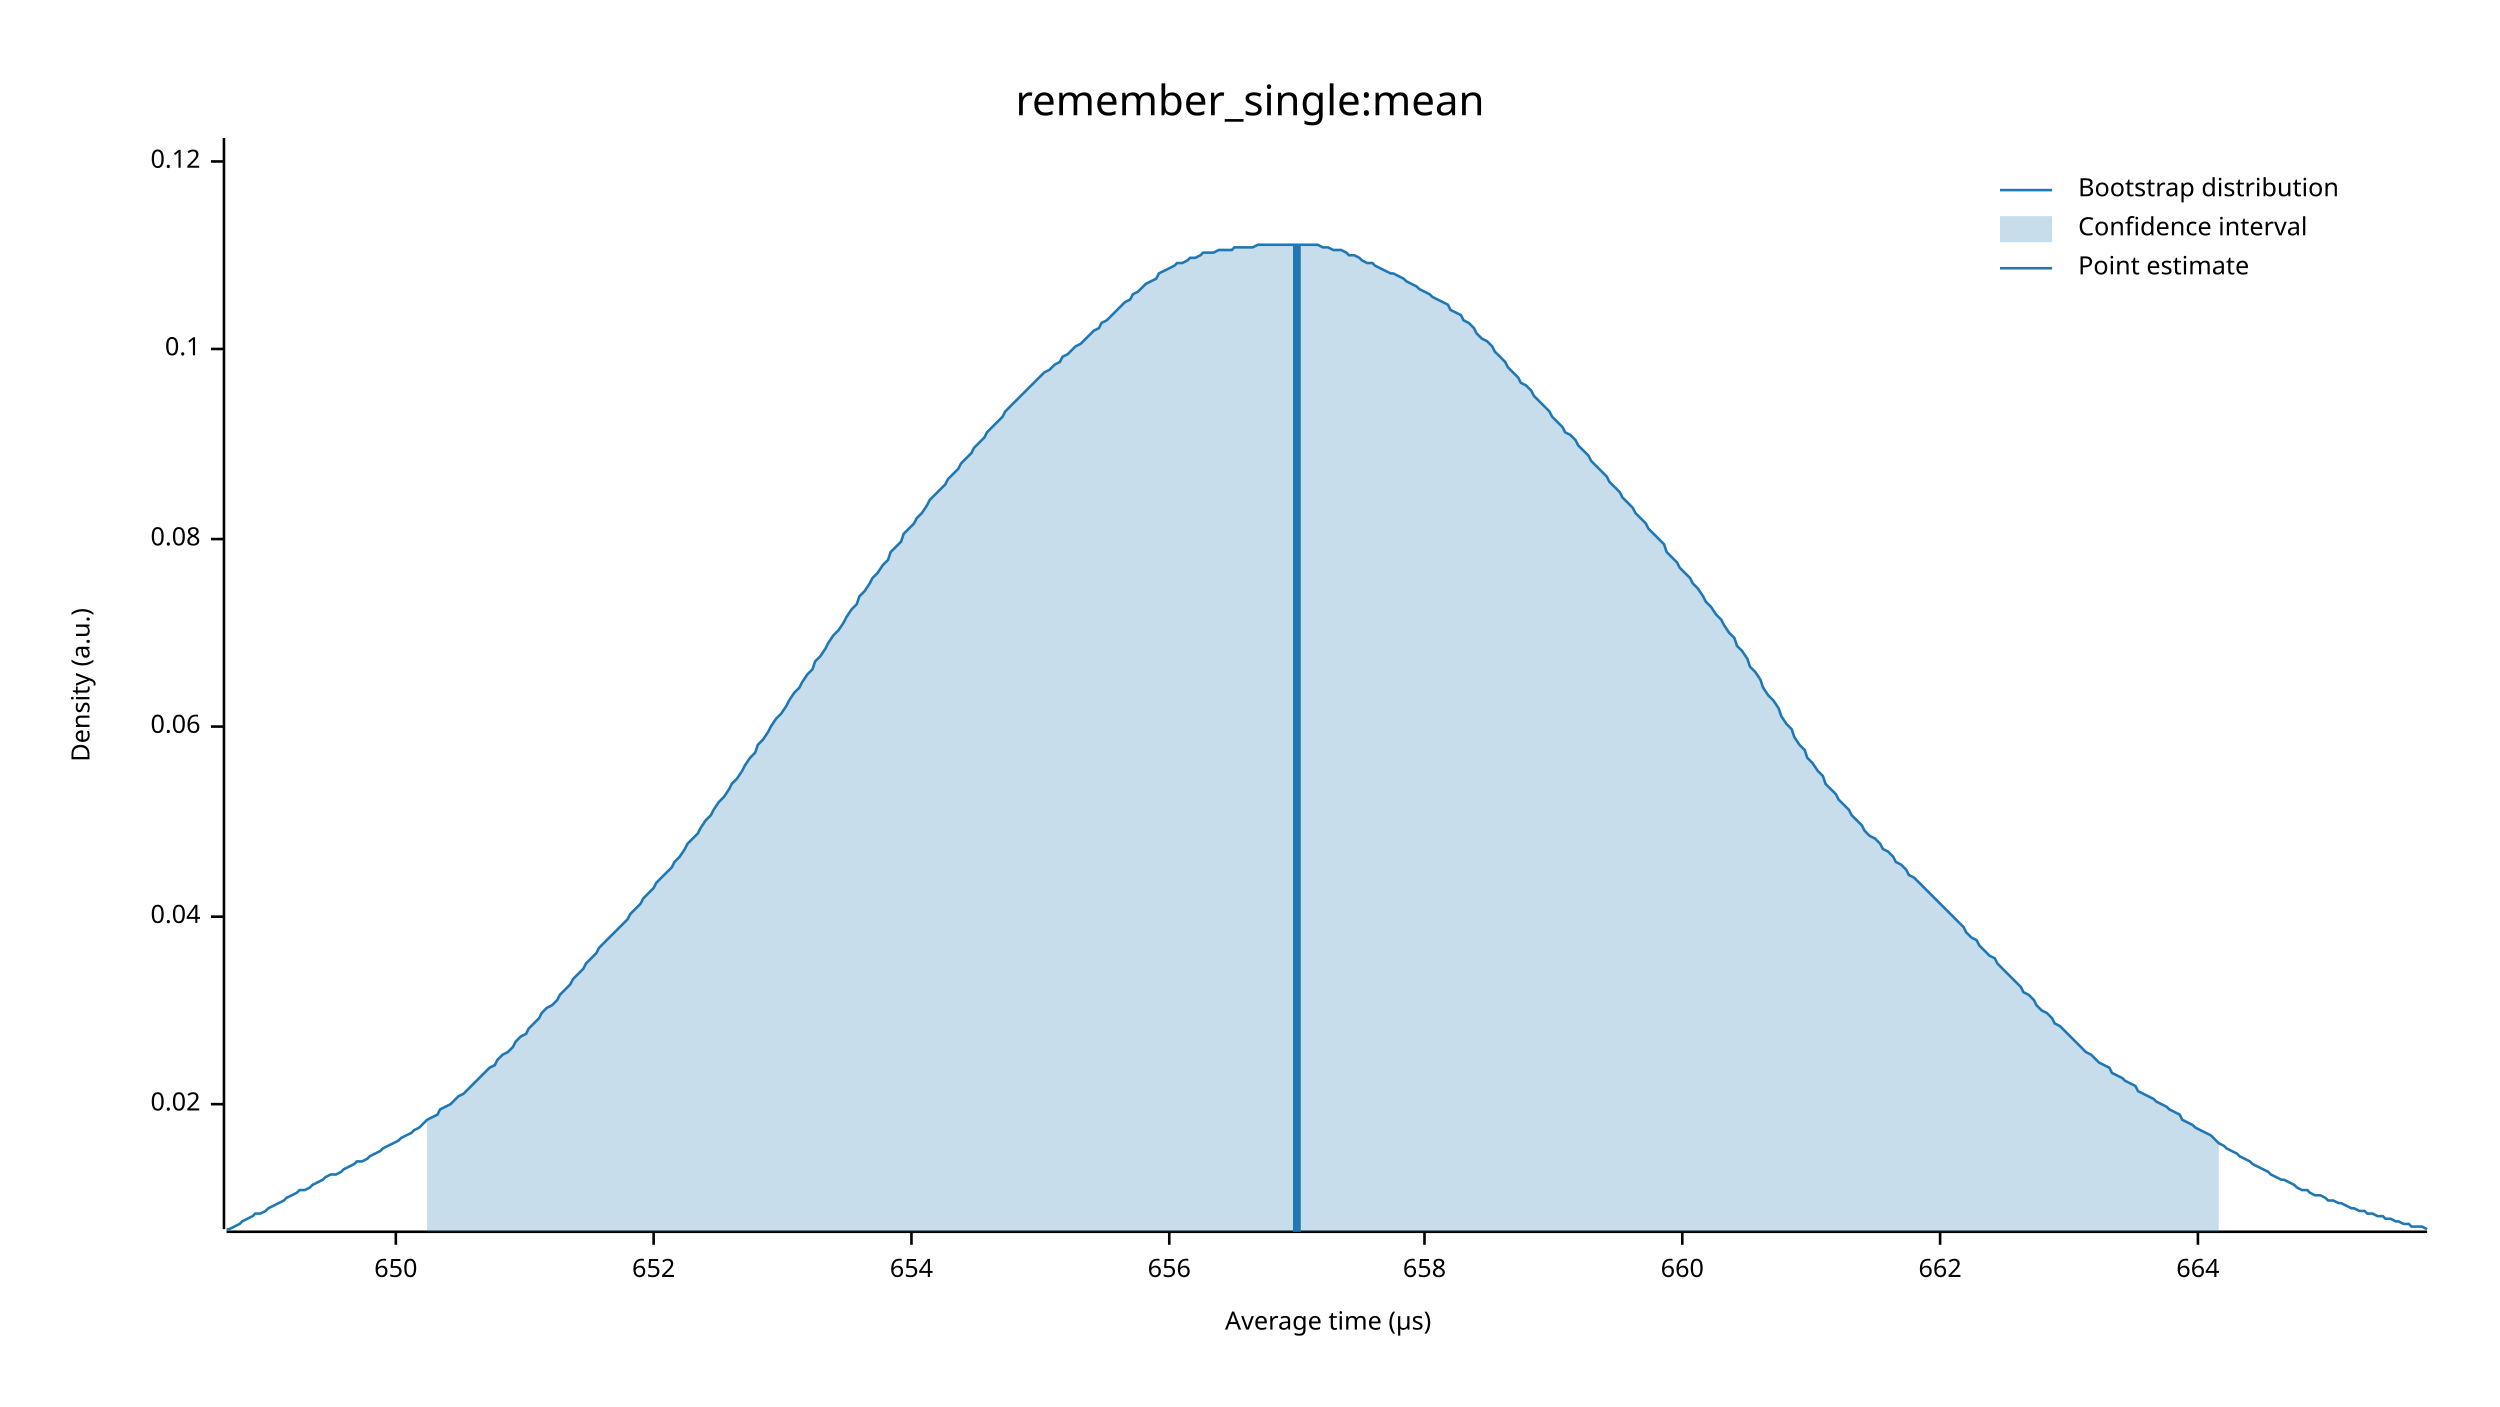
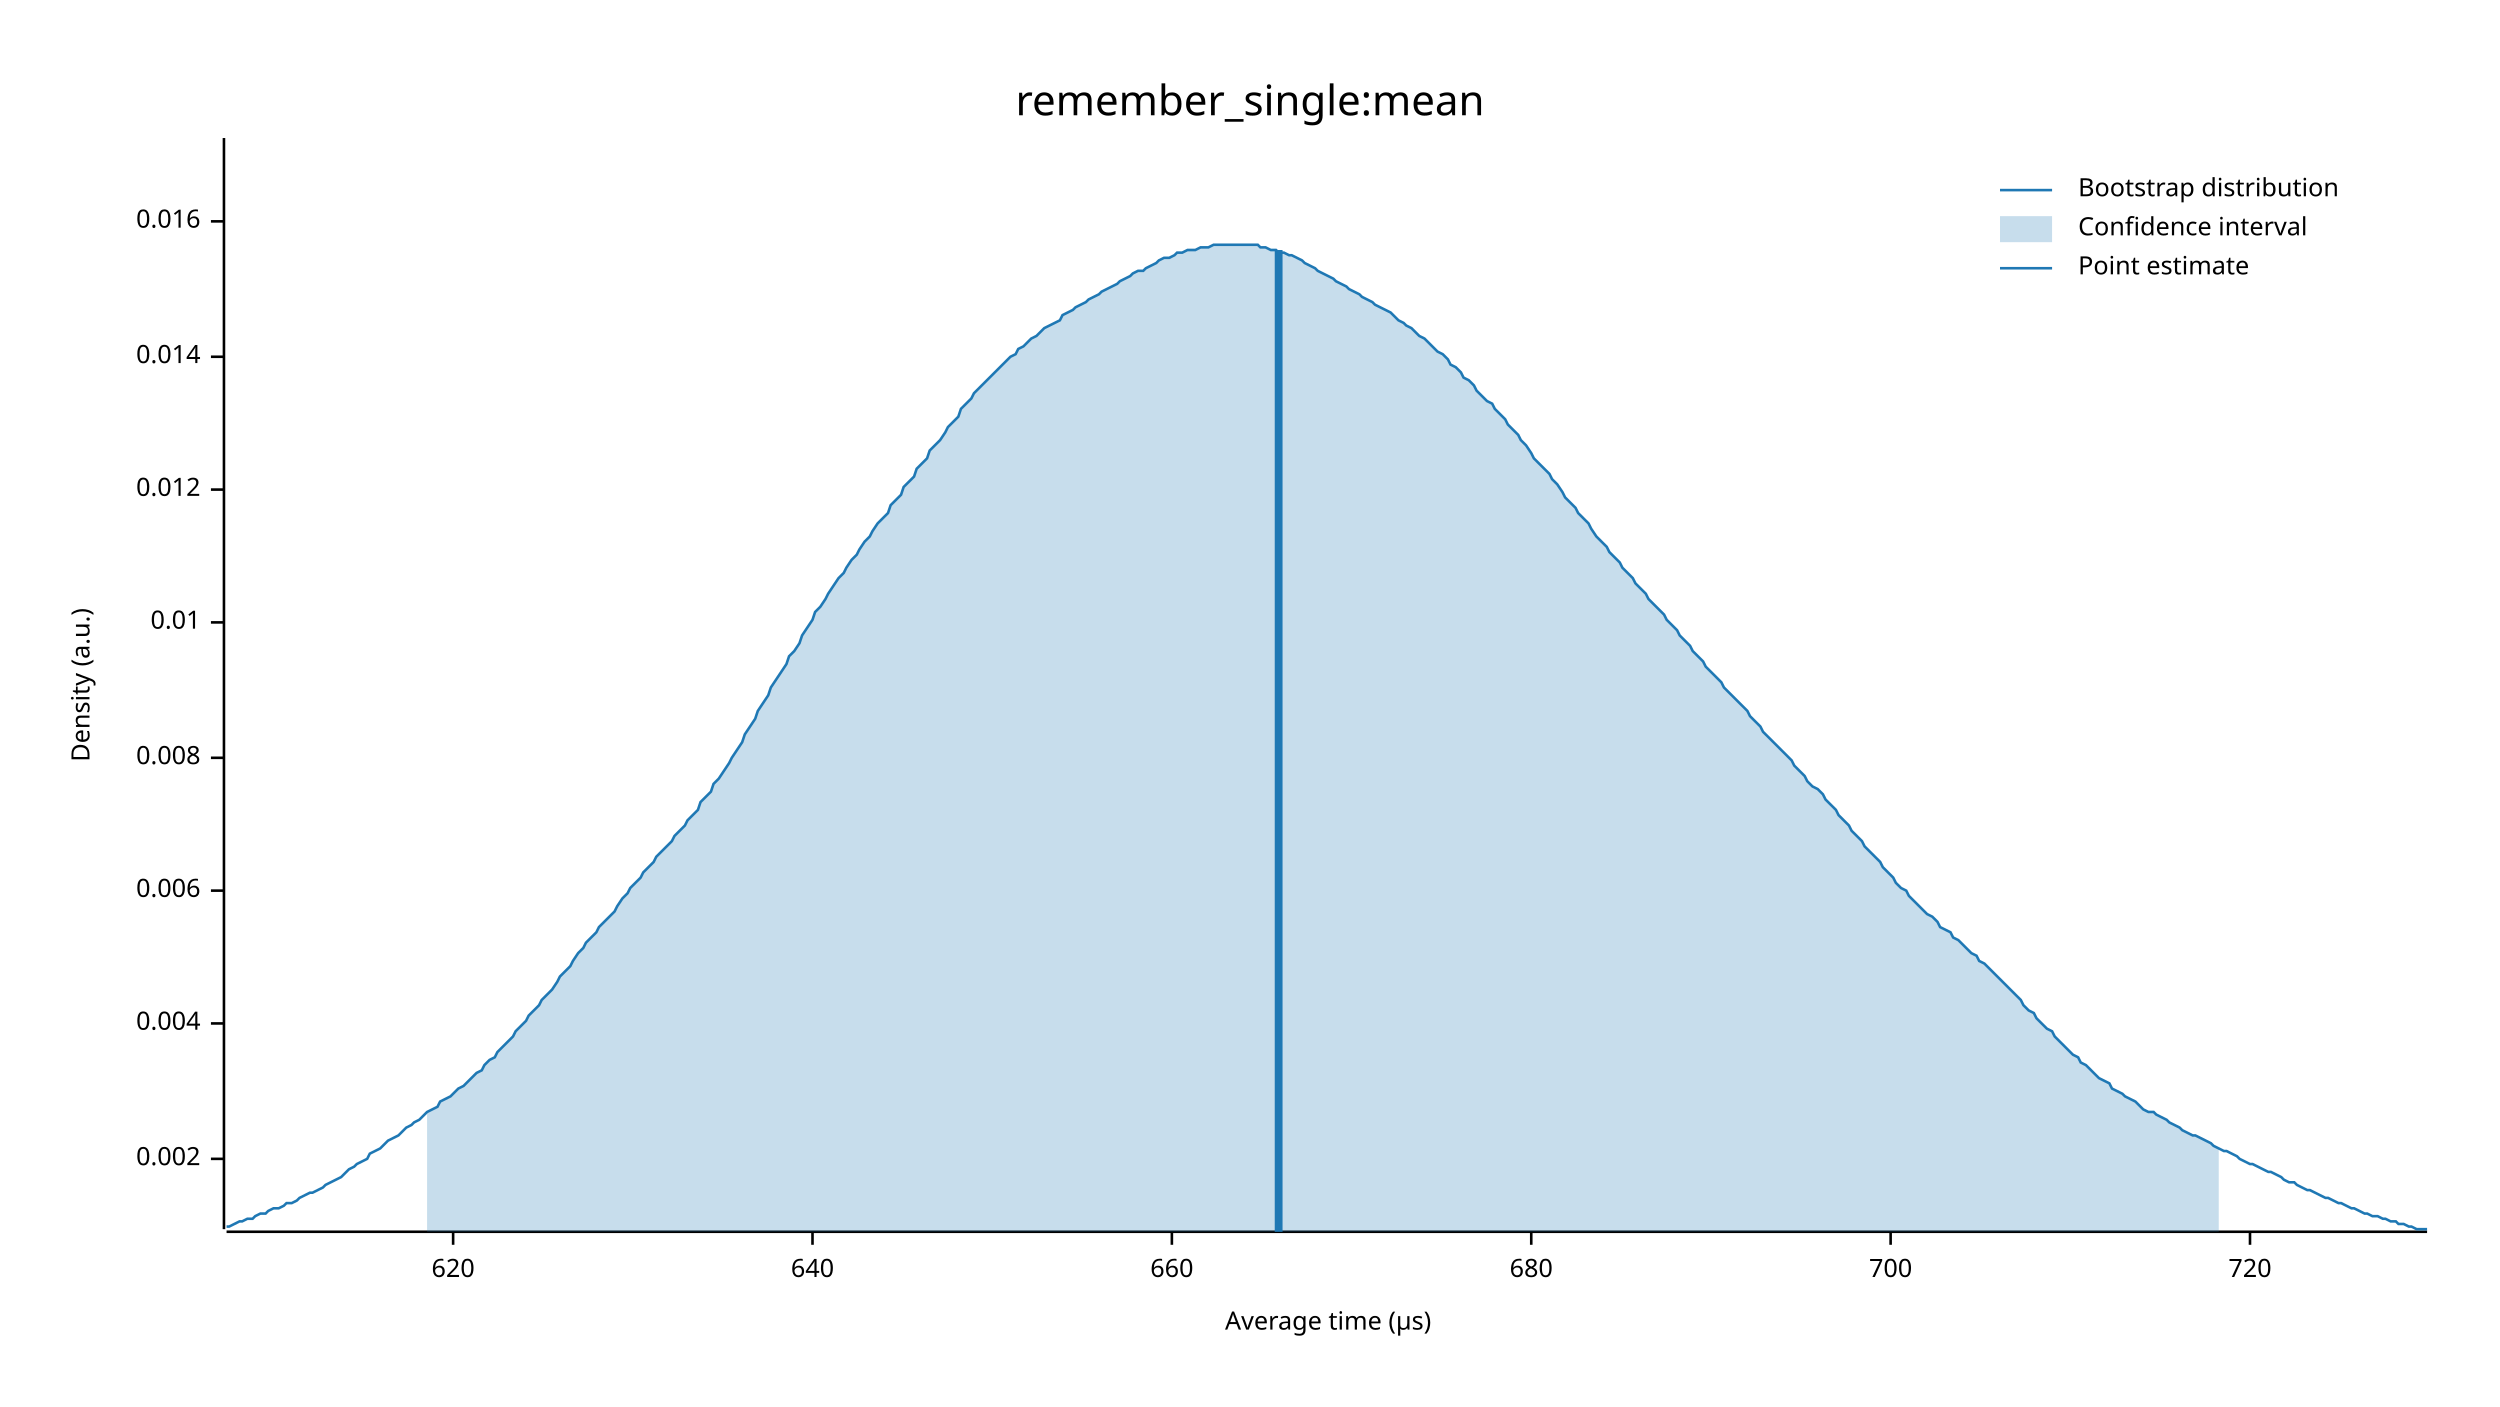
<svg xmlns="http://www.w3.org/2000/svg" width="960" height="540" viewBox="0 0 960 540">
  <text x="480" y="32" dy="0.76em" text-anchor="middle" font-family="sans-serif" font-size="16.129" opacity="1" fill="#000000">
remember_single:mean
</text>
  <text x="27" y="263" dy="0.76em" text-anchor="middle" font-family="sans-serif" font-size="9.677" opacity="1" fill="#000000" transform="rotate(270, 27, 263)">
Density (a.u.)
</text>
  <text x="510" y="513" dy="-0.5ex" text-anchor="middle" font-family="sans-serif" font-size="9.677" opacity="1" fill="#000000">
Average time (µs)
</text>
  <polyline fill="none" opacity="1" stroke="#000000" stroke-width="1" points="86,53 86,472 " />
-   <text x="77" y="424" dy="0.5ex" text-anchor="end" font-family="sans-serif" font-size="9.677" opacity="1" fill="#000000">
- 0.02
+   <text x="77" y="445" dy="0.5ex" text-anchor="end" font-family="sans-serif" font-size="9.677" opacity="1" fill="#000000">
+ 0.002
</text>
-   <polyline fill="none" opacity="1" stroke="#000000" stroke-width="1" points="81,424 86,424 " />
-   <text x="77" y="352" dy="0.5ex" text-anchor="end" font-family="sans-serif" font-size="9.677" opacity="1" fill="#000000">
- 0.04
+   <polyline fill="none" opacity="1" stroke="#000000" stroke-width="1" points="81,445 86,445 " />
+   <text x="77" y="393" dy="0.5ex" text-anchor="end" font-family="sans-serif" font-size="9.677" opacity="1" fill="#000000">
+ 0.004
</text>
-   <polyline fill="none" opacity="1" stroke="#000000" stroke-width="1" points="81,352 86,352 " />
-   <text x="77" y="279" dy="0.5ex" text-anchor="end" font-family="sans-serif" font-size="9.677" opacity="1" fill="#000000">
- 0.06
+   <polyline fill="none" opacity="1" stroke="#000000" stroke-width="1" points="81,393 86,393 " />
+   <text x="77" y="342" dy="0.5ex" text-anchor="end" font-family="sans-serif" font-size="9.677" opacity="1" fill="#000000">
+ 0.006
</text>
-   <polyline fill="none" opacity="1" stroke="#000000" stroke-width="1" points="81,279 86,279 " />
-   <text x="77" y="207" dy="0.5ex" text-anchor="end" font-family="sans-serif" font-size="9.677" opacity="1" fill="#000000">
- 0.08
+   <polyline fill="none" opacity="1" stroke="#000000" stroke-width="1" points="81,342 86,342 " />
+   <text x="77" y="291" dy="0.5ex" text-anchor="end" font-family="sans-serif" font-size="9.677" opacity="1" fill="#000000">
+ 0.008
</text>
-   <polyline fill="none" opacity="1" stroke="#000000" stroke-width="1" points="81,207 86,207 " />
-   <text x="77" y="134" dy="0.5ex" text-anchor="end" font-family="sans-serif" font-size="9.677" opacity="1" fill="#000000">
- 0.1
+   <polyline fill="none" opacity="1" stroke="#000000" stroke-width="1" points="81,291 86,291 " />
+   <text x="77" y="239" dy="0.5ex" text-anchor="end" font-family="sans-serif" font-size="9.677" opacity="1" fill="#000000">
+ 0.01
</text>
-   <polyline fill="none" opacity="1" stroke="#000000" stroke-width="1" points="81,134 86,134 " />
-   <text x="77" y="62" dy="0.5ex" text-anchor="end" font-family="sans-serif" font-size="9.677" opacity="1" fill="#000000">
- 0.12
+   <polyline fill="none" opacity="1" stroke="#000000" stroke-width="1" points="81,239 86,239 " />
+   <text x="77" y="188" dy="0.5ex" text-anchor="end" font-family="sans-serif" font-size="9.677" opacity="1" fill="#000000">
+ 0.012
</text>
-   <polyline fill="none" opacity="1" stroke="#000000" stroke-width="1" points="81,62 86,62 " />
+   <polyline fill="none" opacity="1" stroke="#000000" stroke-width="1" points="81,188 86,188 " />
+   <text x="77" y="137" dy="0.5ex" text-anchor="end" font-family="sans-serif" font-size="9.677" opacity="1" fill="#000000">
+ 0.014
+ </text>
+   <polyline fill="none" opacity="1" stroke="#000000" stroke-width="1" points="81,137 86,137 " />
+   <text x="77" y="85" dy="0.5ex" text-anchor="end" font-family="sans-serif" font-size="9.677" opacity="1" fill="#000000">
+ 0.016
+ </text>
+   <polyline fill="none" opacity="1" stroke="#000000" stroke-width="1" points="81,85 86,85 " />
  <polyline fill="none" opacity="1" stroke="#000000" stroke-width="1" points="87,473 932,473 " />
-   <text x="152" y="483" dy="0.76em" text-anchor="middle" font-family="sans-serif" font-size="9.677" opacity="1" fill="#000000">
- 650
+   <text x="174" y="483" dy="0.76em" text-anchor="middle" font-family="sans-serif" font-size="9.677" opacity="1" fill="#000000">
+ 620
</text>
-   <polyline fill="none" opacity="1" stroke="#000000" stroke-width="1" points="152,473 152,478 " />
-   <text x="251" y="483" dy="0.76em" text-anchor="middle" font-family="sans-serif" font-size="9.677" opacity="1" fill="#000000">
- 652
+   <polyline fill="none" opacity="1" stroke="#000000" stroke-width="1" points="174,473 174,478 " />
+   <text x="312" y="483" dy="0.76em" text-anchor="middle" font-family="sans-serif" font-size="9.677" opacity="1" fill="#000000">
+ 640
</text>
-   <polyline fill="none" opacity="1" stroke="#000000" stroke-width="1" points="251,473 251,478 " />
-   <text x="350" y="483" dy="0.76em" text-anchor="middle" font-family="sans-serif" font-size="9.677" opacity="1" fill="#000000">
- 654
- </text>
-   <polyline fill="none" opacity="1" stroke="#000000" stroke-width="1" points="350,473 350,478 " />
-   <text x="449" y="483" dy="0.76em" text-anchor="middle" font-family="sans-serif" font-size="9.677" opacity="1" fill="#000000">
- 656
- </text>
-   <polyline fill="none" opacity="1" stroke="#000000" stroke-width="1" points="449,473 449,478 " />
-   <text x="547" y="483" dy="0.76em" text-anchor="middle" font-family="sans-serif" font-size="9.677" opacity="1" fill="#000000">
- 658
- </text>
-   <polyline fill="none" opacity="1" stroke="#000000" stroke-width="1" points="547,473 547,478 " />
-   <text x="646" y="483" dy="0.76em" text-anchor="middle" font-family="sans-serif" font-size="9.677" opacity="1" fill="#000000">
+   <polyline fill="none" opacity="1" stroke="#000000" stroke-width="1" points="312,473 312,478 " />
+   <text x="450" y="483" dy="0.76em" text-anchor="middle" font-family="sans-serif" font-size="9.677" opacity="1" fill="#000000">
660
</text>
-   <polyline fill="none" opacity="1" stroke="#000000" stroke-width="1" points="646,473 646,478 " />
-   <text x="745" y="483" dy="0.76em" text-anchor="middle" font-family="sans-serif" font-size="9.677" opacity="1" fill="#000000">
- 662
+   <polyline fill="none" opacity="1" stroke="#000000" stroke-width="1" points="450,473 450,478 " />
+   <text x="588" y="483" dy="0.76em" text-anchor="middle" font-family="sans-serif" font-size="9.677" opacity="1" fill="#000000">
+ 680
</text>
-   <polyline fill="none" opacity="1" stroke="#000000" stroke-width="1" points="745,473 745,478 " />
-   <text x="844" y="483" dy="0.76em" text-anchor="middle" font-family="sans-serif" font-size="9.677" opacity="1" fill="#000000">
- 664
+   <polyline fill="none" opacity="1" stroke="#000000" stroke-width="1" points="588,473 588,478 " />
+   <text x="726" y="483" dy="0.76em" text-anchor="middle" font-family="sans-serif" font-size="9.677" opacity="1" fill="#000000">
+ 700
</text>
-   <polyline fill="none" opacity="1" stroke="#000000" stroke-width="1" points="844,473 844,478 " />
-   <polyline fill="none" opacity="1" stroke="#1F78B4" stroke-width="1" points="87,472 88,472 90,471 92,470 93,469 95,468 97,467 98,466 100,466 102,465 103,464 105,463 107,462 109,461 110,460 112,459 114,458 115,457 117,457 119,456 120,455 122,454 124,453 125,452 127,451 129,451 131,450 132,449 134,448 136,447 137,446 139,446 141,445 142,444 144,443 146,442 147,441 149,440 151,439 153,438 154,437 156,436 158,435 159,434 161,433 163,431 164,430 166,429 168,428 169,426 171,425 173,424 175,422 176,421 178,420 180,418 181,417 183,415 185,413 186,412 188,410 190,409 191,407 193,405 195,404 197,402 198,400 200,398 202,397 203,395 205,393 207,391 208,389 210,387 212,386 214,384 215,382 217,380 219,378 220,376 222,374 224,372 225,370 227,368 229,366 230,364 232,362 234,360 236,358 237,357 239,355 241,353 242,351 244,349 246,347 247,345 249,343 251,341 252,339 254,337 256,335 258,333 259,331 261,329 263,326 264,324 266,322 268,320 269,318 271,315 273,313 274,311 276,308 278,306 280,303 281,301 283,299 285,296 286,294 288,291 290,289 291,286 293,284 295,281 296,279 298,276 300,274 302,271 303,269 305,266 307,264 308,262 310,259 312,257 313,254 315,252 317,249 318,247 320,244 322,242 324,239 325,237 327,234 329,232 330,229 332,227 334,224 335,222 337,220 339,217 341,215 342,212 344,210 346,208 347,205 349,203 351,201 352,199 354,197 356,194 357,192 359,190 361,188 363,186 364,184 366,182 368,180 369,178 371,176 373,174 374,172 376,170 378,168 379,166 381,164 383,162 385,160 386,158 388,156 390,154 391,153 393,151 395,149 396,148 398,146 400,144 401,143 403,142 405,140 407,139 408,137 410,136 412,134 413,133 415,132 417,130 418,129 420,127 422,126 423,124 425,123 427,121 429,119 430,118 432,116 434,115 435,113 437,112 439,110 440,109 442,108 444,107 445,105 447,104 449,103 451,102 452,101 454,101 456,100 457,99 459,99 461,98 462,97 464,97 466,97 468,96 469,96 471,96 473,96 474,95 476,95 478,95 479,95 481,95 483,94 484,94 486,94 488,94 490,94 491,94 493,94 495,94 496,94 498,94 500,94 501,94 503,94 505,94 506,94 508,95 510,95 512,96 513,96 515,96 517,97 518,98 520,98 522,99 523,100 525,101 527,101 528,102 530,103 532,104 534,105 535,105 537,106 539,107 540,108 542,109 544,110 545,111 547,112 549,113 550,114 552,115 554,116 556,117 557,119 559,120 561,121 562,123 564,124 566,126 567,128 569,130 571,131 573,133 574,135 576,137 578,139 579,141 581,143 583,145 584,147 586,148 588,150 589,152 591,154 593,156 595,158 596,160 598,162 600,164 601,166 603,167 605,169 606,171 608,173 610,175 611,177 613,179 615,181 617,183 618,185 620,187 622,189 623,191 625,193 627,195 628,197 630,199 632,201 633,203 635,205 637,207 639,209 640,212 642,214 644,216 645,218 647,220 649,222 650,224 652,226 654,229 655,231 657,233 659,236 661,238 662,240 664,243 666,245 667,248 669,250 671,253 672,256 674,258 676,261 677,264 679,267 681,269 683,272 684,275 686,278 688,280 689,283 691,286 693,288 694,291 696,293 698,296 700,298 701,301 703,303 705,305 706,307 708,309 710,311 711,313 713,315 715,317 716,319 718,321 720,322 722,324 723,326 725,327 727,329 728,331 730,332 732,334 733,336 735,337 737,339 738,340 740,342 742,344 744,346 745,347 747,349 749,351 750,352 752,354 754,356 755,358 757,360 759,361 760,363 762,365 764,367 766,368 767,370 769,372 771,374 772,375 774,377 776,379 777,381 779,382 781,384 782,386 784,388 786,389 788,391 789,393 791,394 793,396 794,397 796,399 798,401 799,402 801,404 803,405 804,406 806,408 808,409 810,410 811,412 813,413 815,414 816,415 818,416 820,417 821,419 823,420 825,421 827,422 828,423 830,424 832,425 833,426 835,427 837,428 838,430 840,431 842,432 843,433 845,434 847,435 849,436 850,437 852,439 854,440 855,441 857,442 859,443 860,444 862,445 864,446 865,447 867,448 869,449 871,450 872,451 874,452 876,453 877,453 879,454 881,455 882,456 884,457 886,457 887,458 889,459 891,459 893,460 894,461 896,461 898,462 899,462 901,463 903,464 904,464 906,465 908,465 909,466 911,466 913,467 915,467 916,468 918,468 920,469 921,469 923,470 925,470 926,471 928,471 930,471 932,472 " />
-   <polygon opacity="0.25" fill="#1F78B4" points="164,430 166,429 168,428 169,426 171,425 173,424 175,422 176,421 178,420 180,418 181,417 183,415 185,413 186,412 188,410 190,409 191,407 193,405 195,404 197,402 198,400 200,398 202,397 203,395 205,393 207,391 208,389 210,387 212,386 214,384 215,382 217,380 219,378 220,376 222,374 224,372 225,370 227,368 229,366 230,364 232,362 234,360 236,358 237,357 239,355 241,353 242,351 244,349 246,347 247,345 249,343 251,341 252,339 254,337 256,335 258,333 259,331 261,329 263,326 264,324 266,322 268,320 269,318 271,315 273,313 274,311 276,308 278,306 280,303 281,301 283,299 285,296 286,294 288,291 290,289 291,286 293,284 295,281 296,279 298,276 300,274 302,271 303,269 305,266 307,264 308,262 310,259 312,257 313,254 315,252 317,249 318,247 320,244 322,242 324,239 325,237 327,234 329,232 330,229 332,227 334,224 335,222 337,220 339,217 341,215 342,212 344,210 346,208 347,205 349,203 351,201 352,199 354,197 356,194 357,192 359,190 361,188 363,186 364,184 366,182 368,180 369,178 371,176 373,174 374,172 376,170 378,168 379,166 381,164 383,162 385,160 386,158 388,156 390,154 391,153 393,151 395,149 396,148 398,146 400,144 401,143 403,142 405,140 407,139 408,137 410,136 412,134 413,133 415,132 417,130 418,129 420,127 422,126 423,124 425,123 427,121 429,119 430,118 432,116 434,115 435,113 437,112 439,110 440,109 442,108 444,107 445,105 447,104 449,103 451,102 452,101 454,101 456,100 457,99 459,99 461,98 462,97 464,97 466,97 468,96 469,96 471,96 473,96 474,95 476,95 478,95 479,95 481,95 483,94 484,94 486,94 488,94 490,94 491,94 493,94 495,94 496,94 498,94 500,94 501,94 503,94 505,94 506,94 508,95 510,95 512,96 513,96 515,96 517,97 518,98 520,98 522,99 523,100 525,101 527,101 528,102 530,103 532,104 534,105 535,105 537,106 539,107 540,108 542,109 544,110 545,111 547,112 549,113 550,114 552,115 554,116 556,117 557,119 559,120 561,121 562,123 564,124 566,126 567,128 569,130 571,131 573,133 574,135 576,137 578,139 579,141 581,143 583,145 584,147 586,148 588,150 589,152 591,154 593,156 595,158 596,160 598,162 600,164 601,166 603,167 605,169 606,171 608,173 610,175 611,177 613,179 615,181 617,183 618,185 620,187 622,189 623,191 625,193 627,195 628,197 630,199 632,201 633,203 635,205 637,207 639,209 640,212 642,214 644,216 645,218 647,220 649,222 650,224 652,226 654,229 655,231 657,233 659,236 661,238 662,240 664,243 666,245 667,248 669,250 671,253 672,256 674,258 676,261 677,264 679,267 681,269 683,272 684,275 686,278 688,280 689,283 691,286 693,288 694,291 696,293 698,296 700,298 701,301 703,303 705,305 706,307 708,309 710,311 711,313 713,315 715,317 716,319 718,321 720,322 722,324 723,326 725,327 727,329 728,331 730,332 732,334 733,336 735,337 737,339 738,340 740,342 742,344 744,346 745,347 747,349 749,351 750,352 752,354 754,356 755,358 757,360 759,361 760,363 762,365 764,367 766,368 767,370 769,372 771,374 772,375 774,377 776,379 777,381 779,382 781,384 782,386 784,388 786,389 788,391 789,393 791,394 793,396 794,397 796,399 798,401 799,402 801,404 803,405 804,406 806,408 808,409 810,410 811,412 813,413 815,414 816,415 818,416 820,417 821,419 823,420 825,421 827,422 828,423 830,424 832,425 833,426 835,427 837,428 838,430 840,431 842,432 843,433 845,434 847,435 849,436 850,437 852,439 852,473 164,473 " />
-   <polyline fill="none" opacity="1" stroke="#1F78B4" stroke-width="3" points="498,473 498,94 " />
+   <polyline fill="none" opacity="1" stroke="#000000" stroke-width="1" points="726,473 726,478 " />
+   <text x="864" y="483" dy="0.76em" text-anchor="middle" font-family="sans-serif" font-size="9.677" opacity="1" fill="#000000">
+ 720
+ </text>
+   <polyline fill="none" opacity="1" stroke="#000000" stroke-width="1" points="864,473 864,478 " />
+   <polyline fill="none" opacity="1" stroke="#1F78B4" stroke-width="1" points="87,471 88,471 90,470 92,469 93,469 95,468 97,468 98,467 100,466 102,466 103,465 105,464 107,464 109,463 110,462 112,462 114,461 115,460 117,459 119,458 120,458 122,457 124,456 125,455 127,454 129,453 131,452 132,451 134,449 136,448 137,447 139,446 141,445 142,443 144,442 146,441 147,440 149,438 151,437 153,436 154,435 156,433 158,432 159,431 161,430 163,428 164,427 166,426 168,425 169,423 171,422 173,421 175,419 176,418 178,417 180,415 181,414 183,412 185,411 186,409 188,407 190,406 191,404 193,402 195,400 197,398 198,396 200,394 202,392 203,390 205,388 207,386 208,384 210,382 212,380 214,377 215,375 217,373 219,371 220,369 222,366 224,364 225,362 227,360 229,358 230,356 232,354 234,352 236,350 237,348 239,345 241,343 242,341 244,339 246,337 247,335 249,333 251,331 252,329 254,327 256,325 258,323 259,321 261,319 263,317 264,315 266,313 268,311 269,308 271,306 273,304 274,301 276,299 278,296 280,293 281,291 283,288 285,285 286,282 288,279 290,276 291,273 293,270 295,267 296,264 298,261 300,258 302,255 303,252 305,250 307,247 308,244 310,241 312,238 313,235 315,233 317,230 318,228 320,225 322,222 324,220 325,218 327,215 329,213 330,211 332,208 334,206 335,204 337,201 339,199 341,197 342,194 344,192 346,190 347,187 349,185 351,183 352,180 354,178 356,176 357,173 359,171 361,169 363,166 364,164 366,162 368,160 369,157 371,155 373,153 374,151 376,149 378,147 379,146 381,144 383,142 385,140 386,139 388,137 390,136 391,134 393,133 395,131 396,130 398,129 400,127 401,126 403,125 405,124 407,123 408,121 410,120 412,119 413,118 415,117 417,116 418,115 420,114 422,113 423,112 425,111 427,110 429,109 430,108 432,107 434,106 435,105 437,104 439,104 440,103 442,102 444,101 445,100 447,99 449,99 451,98 452,97 454,97 456,96 457,96 459,96 461,95 462,95 464,95 466,94 468,94 469,94 471,94 473,94 474,94 476,94 478,94 479,94 481,94 483,94 484,95 486,95 488,96 490,96 491,97 493,97 495,98 496,98 498,99 500,100 501,101 503,102 505,103 506,104 508,105 510,106 512,107 513,108 515,109 517,110 518,111 520,112 522,113 523,114 525,115 527,116 528,117 530,118 532,119 534,120 535,121 537,123 539,124 540,125 542,126 544,128 545,129 547,130 549,132 550,133 552,135 554,136 556,138 557,140 559,141 561,143 562,145 564,146 566,148 567,150 569,152 571,154 573,155 574,157 576,159 578,161 579,163 581,165 583,167 584,169 586,171 588,174 589,176 591,178 593,180 595,182 596,184 598,186 600,189 601,191 603,193 605,195 606,197 608,199 610,201 611,203 613,206 615,208 617,210 618,212 620,214 622,216 623,218 625,220 627,222 628,224 630,226 632,228 633,230 635,232 637,234 639,236 640,238 642,240 644,242 645,244 647,246 649,248 650,250 652,252 654,254 655,256 657,258 659,260 661,262 662,264 664,266 666,268 667,269 669,271 671,273 672,275 674,277 676,279 677,281 679,283 681,285 683,287 684,288 686,290 688,292 689,294 691,296 693,298 694,300 696,302 698,303 700,305 701,307 703,309 705,311 706,313 708,315 710,317 711,319 713,321 715,323 716,325 718,327 720,329 722,331 723,333 725,335 727,337 728,339 730,341 732,342 733,344 735,346 737,348 738,349 740,351 742,352 744,354 745,356 747,357 749,358 750,360 752,361 754,363 755,364 757,366 759,367 760,369 762,370 764,372 766,374 767,375 769,377 771,379 772,380 774,382 776,384 777,386 779,388 781,389 782,391 784,393 786,395 788,396 789,398 791,400 793,402 794,403 796,405 798,406 799,408 801,409 803,411 804,412 806,414 808,415 810,416 811,418 813,419 815,420 816,421 818,422 820,423 821,424 823,426 825,427 827,427 828,428 830,429 832,430 833,431 835,432 837,433 838,434 840,435 842,436 843,436 845,437 847,438 849,439 850,440 852,441 854,442 855,442 857,443 859,444 860,445 862,446 864,447 865,447 867,448 869,449 871,450 872,450 874,451 876,452 877,453 879,454 881,454 882,455 884,456 886,457 887,457 889,458 891,459 893,460 894,460 896,461 898,462 899,462 901,463 903,464 904,464 906,465 908,466 909,466 911,467 913,467 915,468 916,468 918,469 920,469 921,470 923,470 925,471 926,471 928,472 930,472 932,472 " />
+   <polygon opacity="0.25" fill="#1F78B4" points="164,427 166,426 168,425 169,423 171,422 173,421 175,419 176,418 178,417 180,415 181,414 183,412 185,411 186,409 188,407 190,406 191,404 193,402 195,400 197,398 198,396 200,394 202,392 203,390 205,388 207,386 208,384 210,382 212,380 214,377 215,375 217,373 219,371 220,369 222,366 224,364 225,362 227,360 229,358 230,356 232,354 234,352 236,350 237,348 239,345 241,343 242,341 244,339 246,337 247,335 249,333 251,331 252,329 254,327 256,325 258,323 259,321 261,319 263,317 264,315 266,313 268,311 269,308 271,306 273,304 274,301 276,299 278,296 280,293 281,291 283,288 285,285 286,282 288,279 290,276 291,273 293,270 295,267 296,264 298,261 300,258 302,255 303,252 305,250 307,247 308,244 310,241 312,238 313,235 315,233 317,230 318,228 320,225 322,222 324,220 325,218 327,215 329,213 330,211 332,208 334,206 335,204 337,201 339,199 341,197 342,194 344,192 346,190 347,187 349,185 351,183 352,180 354,178 356,176 357,173 359,171 361,169 363,166 364,164 366,162 368,160 369,157 371,155 373,153 374,151 376,149 378,147 379,146 381,144 383,142 385,140 386,139 388,137 390,136 391,134 393,133 395,131 396,130 398,129 400,127 401,126 403,125 405,124 407,123 408,121 410,120 412,119 413,118 415,117 417,116 418,115 420,114 422,113 423,112 425,111 427,110 429,109 430,108 432,107 434,106 435,105 437,104 439,104 440,103 442,102 444,101 445,100 447,99 449,99 451,98 452,97 454,97 456,96 457,96 459,96 461,95 462,95 464,95 466,94 468,94 469,94 471,94 473,94 474,94 476,94 478,94 479,94 481,94 483,94 484,95 486,95 488,96 490,96 491,97 493,97 495,98 496,98 498,99 500,100 501,101 503,102 505,103 506,104 508,105 510,106 512,107 513,108 515,109 517,110 518,111 520,112 522,113 523,114 525,115 527,116 528,117 530,118 532,119 534,120 535,121 537,123 539,124 540,125 542,126 544,128 545,129 547,130 549,132 550,133 552,135 554,136 556,138 557,140 559,141 561,143 562,145 564,146 566,148 567,150 569,152 571,154 573,155 574,157 576,159 578,161 579,163 581,165 583,167 584,169 586,171 588,174 589,176 591,178 593,180 595,182 596,184 598,186 600,189 601,191 603,193 605,195 606,197 608,199 610,201 611,203 613,206 615,208 617,210 618,212 620,214 622,216 623,218 625,220 627,222 628,224 630,226 632,228 633,230 635,232 637,234 639,236 640,238 642,240 644,242 645,244 647,246 649,248 650,250 652,252 654,254 655,256 657,258 659,260 661,262 662,264 664,266 666,268 667,269 669,271 671,273 672,275 674,277 676,279 677,281 679,283 681,285 683,287 684,288 686,290 688,292 689,294 691,296 693,298 694,300 696,302 698,303 700,305 701,307 703,309 705,311 706,313 708,315 710,317 711,319 713,321 715,323 716,325 718,327 720,329 722,331 723,333 725,335 727,337 728,339 730,341 732,342 733,344 735,346 737,348 738,349 740,351 742,352 744,354 745,356 747,357 749,358 750,360 752,361 754,363 755,364 757,366 759,367 760,369 762,370 764,372 766,374 767,375 769,377 771,379 772,380 774,382 776,384 777,386 779,388 781,389 782,391 784,393 786,395 788,396 789,398 791,400 793,402 794,403 796,405 798,406 799,408 801,409 803,411 804,412 806,414 808,415 810,416 811,418 813,419 815,420 816,421 818,422 820,423 821,424 823,426 825,427 827,427 828,428 830,429 832,430 833,431 835,432 837,433 838,434 840,435 842,436 843,436 845,437 847,438 849,439 850,440 852,441 852,473 164,473 " />
+   <polyline fill="none" opacity="1" stroke="#1F78B4" stroke-width="3" points="491,473 491,96 " />
  <text x="798" y="68" dy="0.76em" text-anchor="start" font-family="sans-serif" font-size="9.677" opacity="1" fill="#000000">
Bootstrap distribution
</text>
  <text x="798" y="83" dy="0.76em" text-anchor="start" font-family="sans-serif" font-size="9.677" opacity="1" fill="#000000">
Confidence interval
</text>
  <text x="798" y="98" dy="0.76em" text-anchor="start" font-family="sans-serif" font-size="9.677" opacity="1" fill="#000000">
Point estimate
</text>
  <polyline fill="none" opacity="1" stroke="#1F78B4" stroke-width="1" points="768,73 788,73 " />
  <rect x="768" y="83" width="20" height="10" opacity="0.25" fill="#1F78B4" stroke="none" />
  <polyline fill="none" opacity="1" stroke="#1F78B4" stroke-width="1" points="768,103 788,103 " />
</svg>
